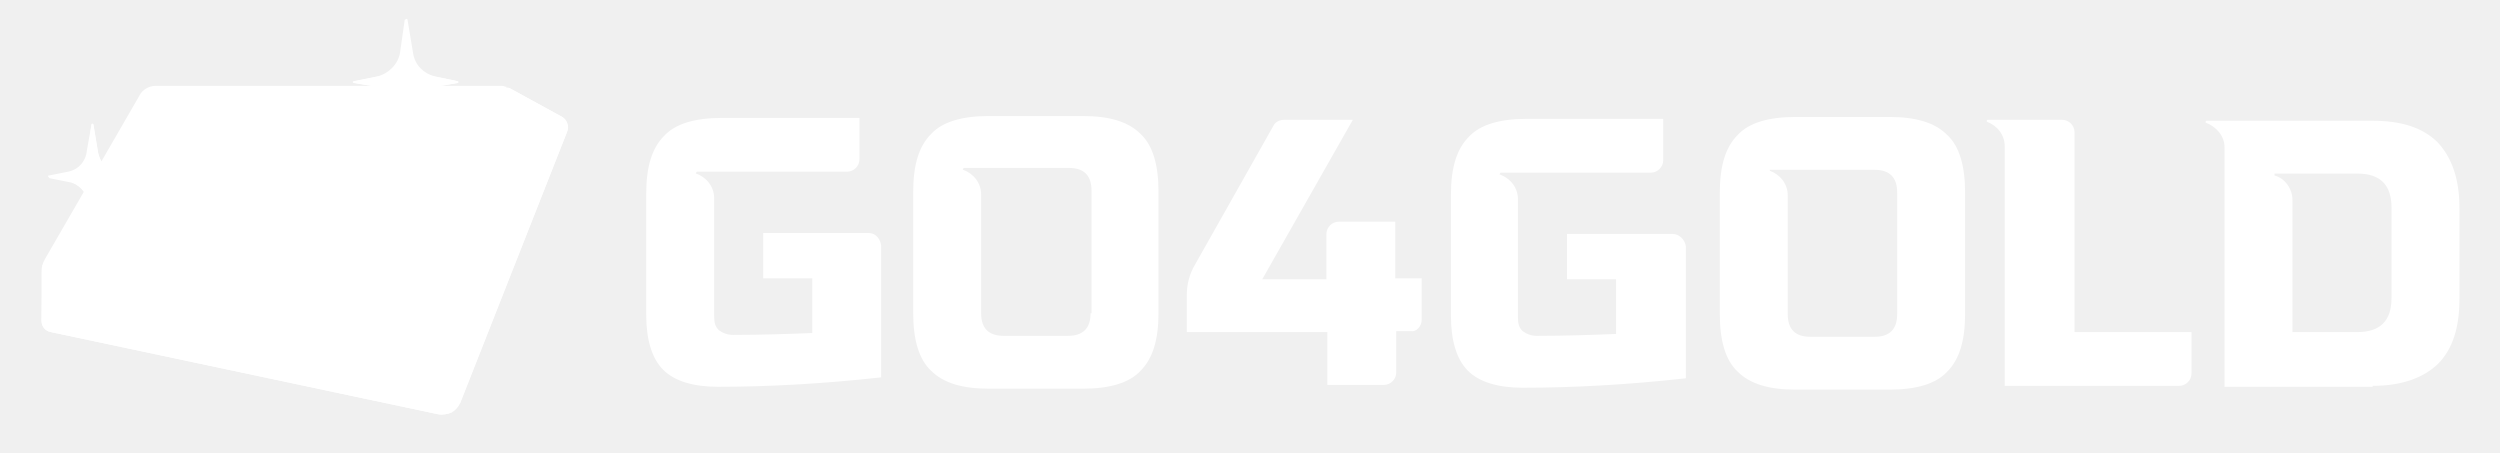
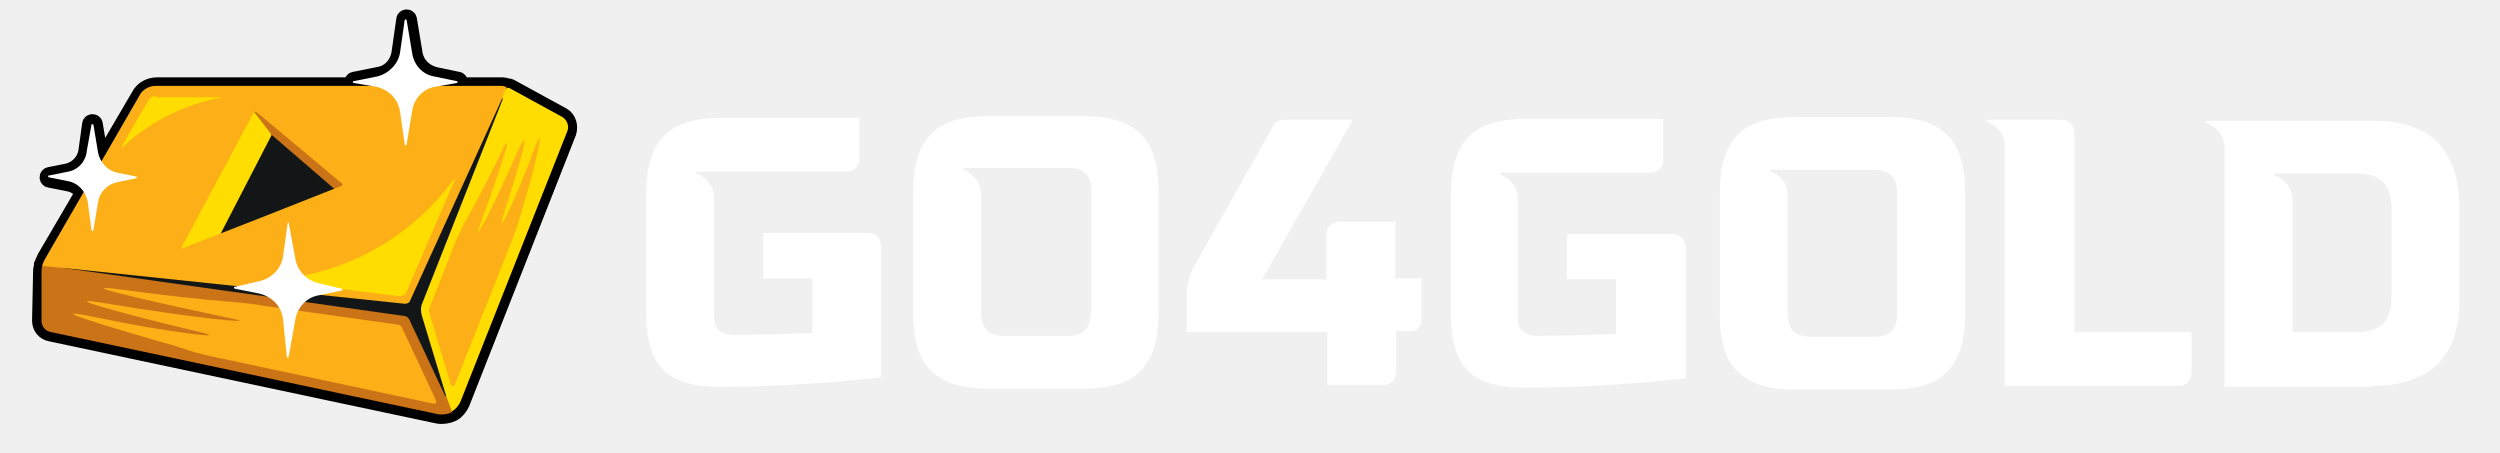
- <svg xmlns="http://www.w3.org/2000/svg" viewBox="0 0 265 48">
-   <g fill="#fff">
+ <svg xmlns="http://www.w3.org/2000/svg" viewBox="0 0 265 48" xml:space="preserve">
+   <g>
    <g>
-       <path fill="#fff" d="M182.3,33.3c0,2.8,0.6,4.9,1.9,6.1c1.3,1.3,3.3,1.9,6.1,1.9h10c2.8,0,4.9-0.6,6.1-1.9 c1.3-1.3,1.9-3.3,1.9-6.1V20.4c0-2.8-0.6-4.9-1.9-6.1c-1.3-1.3-3.3-1.9-6.1-1.9h-10c-2.8,0-4.9,0.6-6.1,1.9 c-1.3,1.3-1.9,3.3-1.9,6.1V33.3z M187.6,18h4.3h0.7h6.1c1.6,0,2.4,0.8,2.4,2.4v12.9c0,1.6-0.8,2.4-2.4,2.4h-6.8 c-1.6,0-2.4-0.8-2.4-2.4V20.7c0-1.2-0.8-2.2-1.9-2.6C187.6,18.1,187.6,18.1,187.6,18C187.6,18,187.6,18,187.6,18z" />
-       <path fill="#fff" d="M251.5,40.9c3,0,5.3-0.8,6.9-2.3c1.6-1.6,2.3-3.9,2.3-6.9V22c0-3-0.8-5.3-2.3-6.9 c-1.6-1.6-3.9-2.3-6.9-2.3l-17.6,0c0,0-0.1,0-0.1,0.1c0,0,0,0.1,0,0.1c1.1,0.4,2,1.4,2,2.6v25.4H251.5z M241.1,18.4h5 c0.1,0,0.2,0,0.3,0h3.5c2.4,0,3.6,1.2,3.6,3.6v9.6c0,2.4-1.2,3.6-3.6,3.6H243v-2.4V22.5v-1.3c0-1.2-0.8-2.3-1.9-2.6 C241.1,18.5,241.1,18.5,241.1,18.4C241.1,18.4,241.1,18.4,241.1,18.4z" />
-       <path fill="#fff" d="M231,40.9c0.7,0,1.3-0.6,1.3-1.3v-4.4h-12.4V14c0-0.7-0.6-1.3-1.3-1.3l-7.9,0 c0,0-0.1,0-0.1,0.1c0,0,0,0.1,0,0.1c1.1,0.4,1.9,1.4,1.9,2.6v25.4H231z" />
-       <path fill="#fff" d="M177.3,24.8h-11.2v4.8h5.2v5.8c-2.5,0.1-5.4,0.2-8.4,0.2c-0.6,0-1.1-0.2-1.5-0.5 c-0.4-0.4-0.5-0.8-0.5-1.5V21.1c0-1.2-0.8-2.2-1.9-2.6c0,0-0.1,0,0-0.1c0,0,0-0.1,0.1-0.1h15.9c0.7,0,1.3-0.6,1.3-1.3v-4.4h-14.5 c-2.8,0-4.9,0.6-6.1,1.9c-1.3,1.3-1.9,3.3-1.9,6.1v12.9c0,2.6,0.6,4.6,1.8,5.8c1.2,1.2,3.2,1.8,5.8,1.8c5.2,0,11-0.3,17.3-1V26.1 C178.6,25.4,178,24.8,177.3,24.8z" />
-       <path fill="#fff" d="M150.7,33.9v-4.4h-2.8v-6h-6c-0.7,0-1.3,0.6-1.3,1.3v4.8h-6.8l9.6-16.9h-7.3 c-0.4,0-0.9,0.2-1.1,0.6L126.7,28c-0.6,1-0.9,2.1-0.9,3.3v3.9h14.9v5.6h6c0.7,0,1.3-0.6,1.3-1.3v-4.4h1.6 C150.1,35.2,150.7,34.6,150.7,33.9z" />
-       <path fill="#fff" d="M114.8,12.3h-10c-2.8,0-4.9,0.6-6.1,1.9c-1.3,1.3-1.9,3.3-1.9,6.1v12.9 c0,2.8,0.6,4.9,1.9,6.1c1.3,1.3,3.3,1.9,6.1,1.9h10c2.8,0,4.9-0.6,6.1-1.9c1.3-1.3,1.9-3.3,1.9-6.1V20.3c0-2.8-0.6-4.9-1.9-6.1 C119.6,12.9,117.6,12.3,114.8,12.3z M115.6,33.2c0,1.6-0.8,2.4-2.4,2.4h-6.8c-1.6,0-2.4-0.8-2.4-2.4V20.6c0-1.2-0.8-2.2-1.9-2.6 c0,0-0.1,0,0-0.1c0,0,0-0.1,0.1-0.1h4.3h0.7h6.1c1.6,0,2.4,0.8,2.4,2.4V33.2z" />
-       <path fill="#fff" d="M92.1,24.7H80.9v4.8h5.2v5.8c-2.5,0.1-5.4,0.2-8.4,0.2c-0.6,0-1.1-0.2-1.5-0.5 c-0.4-0.4-0.5-0.8-0.5-1.5V21c0-1.2-0.8-2.2-1.9-2.6c0,0-0.1,0,0-0.1c0,0,0-0.1,0.1-0.1h15.9c0.7,0,1.3-0.6,1.3-1.3v-4.4H76.5 c-2.8,0-4.9,0.6-6.1,1.9c-1.3,1.3-1.9,3.3-1.9,6.1v12.9c0,2.6,0.6,4.6,1.8,5.8c1.2,1.2,3.2,1.8,5.8,1.8c5.2,0,11-0.3,17.3-1V26 C93.3,25.3,92.8,24.7,92.1,24.7z" />
+       <path fill="#FFFFFF" d="M182.3,33.3c0,2.8,0.6,4.9,1.9,6.1c1.3,1.3,3.3,1.9,6.1,1.9h10c2.8,0,4.9-0.6,6.1-1.9 c1.3-1.3,1.9-3.3,1.9-6.1V20.4c0-2.8-0.6-4.9-1.9-6.1c-1.3-1.3-3.3-1.9-6.1-1.9h-10c-2.8,0-4.9,0.6-6.1,1.9 c-1.3,1.3-1.9,3.3-1.9,6.1V33.3z M187.6,18h4.3h0.7h6.1c1.6,0,2.4,0.8,2.4,2.4v12.9c0,1.6-0.8,2.4-2.4,2.4h-6.8 c-1.6,0-2.4-0.8-2.4-2.4V20.7c0-1.2-0.8-2.2-1.9-2.6C187.6,18.1,187.6,18.1,187.6,18C187.6,18,187.6,18,187.6,18z" />
+       <path fill="#FFFFFF" d="M251.5,40.9c3,0,5.3-0.8,6.9-2.3c1.6-1.6,2.3-3.9,2.3-6.9V22c0-3-0.8-5.3-2.3-6.9 c-1.6-1.6-3.9-2.3-6.9-2.3l-17.6,0c0,0-0.1,0-0.1,0.1c0,0,0,0.1,0,0.1c1.1,0.4,2,1.4,2,2.6v25.4H251.5z M241.1,18.4h5 c0.1,0,0.2,0,0.3,0h3.5c2.4,0,3.6,1.2,3.6,3.6v9.6c0,2.4-1.2,3.6-3.6,3.6H243v-2.4V22.5v-1.3c0-1.2-0.8-2.3-1.9-2.6 C241.1,18.5,241.1,18.5,241.1,18.4C241.1,18.4,241.1,18.4,241.1,18.4z" />
+       <path fill="#FFFFFF" d="M231,40.9c0.7,0,1.3-0.6,1.3-1.3v-4.4h-12.4V14c0-0.7-0.6-1.3-1.3-1.3l-7.9,0 c0,0-0.1,0-0.1,0.1c0,0,0,0.1,0,0.1c1.1,0.4,1.9,1.4,1.9,2.6v25.4H231z" />
+       <path fill="#FFFFFF" d="M177.3,24.8h-11.2v4.8h5.2v5.8c-2.5,0.1-5.4,0.2-8.4,0.2c-0.6,0-1.1-0.2-1.5-0.5 c-0.4-0.4-0.5-0.8-0.5-1.5V21.1c0-1.2-0.8-2.2-1.9-2.6c0,0-0.1,0,0-0.1c0,0,0-0.1,0.1-0.1h15.9c0.7,0,1.3-0.6,1.3-1.3v-4.4h-14.5 c-2.8,0-4.9,0.6-6.1,1.9c-1.3,1.3-1.9,3.3-1.9,6.1v12.9c0,2.6,0.6,4.6,1.8,5.8c1.2,1.2,3.2,1.8,5.8,1.8c5.2,0,11-0.3,17.3-1V26.1 C178.6,25.4,178,24.8,177.3,24.8z" />
+       <path fill="#FFFFFF" d="M150.7,33.9v-4.4h-2.8v-6h-6c-0.7,0-1.3,0.6-1.3,1.3v4.8h-6.8l9.6-16.9h-7.3 c-0.4,0-0.9,0.2-1.1,0.6L126.7,28c-0.6,1-0.9,2.1-0.9,3.3v3.9h14.9v5.6h6c0.7,0,1.3-0.6,1.3-1.3v-4.4h1.6 C150.1,35.2,150.7,34.6,150.7,33.9z" />
+       <path fill="#FFFFFF" d="M114.8,12.3h-10c-2.8,0-4.9,0.6-6.1,1.9c-1.3,1.3-1.9,3.3-1.9,6.1v12.9 c0,2.8,0.6,4.9,1.9,6.1c1.3,1.3,3.3,1.9,6.1,1.9h10c2.8,0,4.9-0.6,6.1-1.9c1.3-1.3,1.9-3.3,1.9-6.1V20.3c0-2.8-0.6-4.9-1.9-6.1 C119.6,12.9,117.6,12.3,114.8,12.3z M115.6,33.2c0,1.6-0.8,2.4-2.4,2.4h-6.8c-1.6,0-2.4-0.8-2.4-2.4V20.6c0-1.2-0.8-2.2-1.9-2.6 c0,0-0.1,0,0-0.1c0,0,0-0.1,0.1-0.1h4.3h0.7h6.1c1.6,0,2.4,0.8,2.4,2.4V33.2z" />
+       <path fill="#FFFFFF" d="M92.1,24.7H80.9v4.8h5.2v5.8c-2.5,0.1-5.4,0.2-8.4,0.2c-0.6,0-1.1-0.2-1.5-0.5 c-0.4-0.4-0.5-0.8-0.5-1.5V21c0-1.2-0.8-2.2-1.9-2.6c0,0-0.1,0,0-0.1c0,0,0-0.1,0.1-0.1h15.9c0.7,0,1.3-0.6,1.3-1.3v-4.4H76.5 c-2.8,0-4.9,0.6-6.1,1.9c-1.3,1.3-1.9,3.3-1.9,6.1v12.9c0,2.6,0.6,4.6,1.8,5.8c1.2,1.2,3.2,1.8,5.8,1.8c5.2,0,11-0.3,17.3-1V26 C93.3,25.3,92.8,24.7,92.1,24.7z" />
    </g>
    <g>
-       <path fill="#fff" d="M59.6,12.4l-5.3-2.9c-0.2-0.1-0.3-0.2-0.5-0.2c-0.2,0-0.3-0.1-0.5-0.1l-7.3,0 c0.1,0,0.1,0,0.2,0l2.3-0.4c0,0,0.1,0,0.1-0.1c0,0,0-0.1-0.1-0.1l-2.4-0.5c-1.2-0.3-2.1-1.2-2.3-2.4l-0.6-3.6c0,0,0-0.1-0.1-0.1 c0,0-0.1,0-0.1,0.1l-0.5,3.5c-0.2,1.3-1.1,2.3-2.4,2.5l-2.5,0.5c0,0-0.1,0-0.1,0.1c0,0,0,0.1,0.1,0.1L40,9.2c0.1,0,0.1,0,0.2,0 l-23.6,0c-0.7,0-1.4,0.4-1.7,1l-4.1,7c-0.2-0.3-0.3-0.6-0.4-1l-0.5-3c0,0,0-0.1-0.1-0.1c0,0-0.1,0-0.1,0.1l-0.4,2.9 c-0.2,1.1-1,1.9-2,2.2l-2,0.4c0,0-0.1,0-0.1,0.1c0,0,0,0.1,0.1,0.1l2,0.4c0.7,0.1,1.3,0.6,1.7,1.1l-4.1,7 c-0.1,0.2-0.2,0.5-0.3,0.7l0,0c0,0,0,0,0,0c0,0,0,0,0,0.1l0,0c-0.1,0.3-0.1,0.6-0.1,0.9L4.4,34c0,0.6,0.4,1.1,1,1.2l41,8.7 c0.5,0.1,1.1,0,1.5-0.2c0,0,0,0,0,0c0.4-0.2,0.7-0.6,0.9-1L60.1,14C60.3,13.4,60.1,12.7,59.6,12.4z" />
+       <path fill="#121617" stroke="#000" stroke-width="2" stroke-miterlimit="10" d="M59.6,12.4l-5.3-2.9c-0.2-0.1-0.3-0.2-0.5-0.2c-0.2,0-0.3-0.1-0.5-0.1l-7.3,0 c0.1,0,0.1,0,0.2,0l2.3-0.4c0,0,0.1,0,0.1-0.1c0,0,0-0.1-0.1-0.1l-2.4-0.5c-1.2-0.3-2.1-1.2-2.3-2.4l-0.6-3.6c0,0,0-0.1-0.1-0.1 c0,0-0.1,0-0.1,0.1l-0.5,3.5c-0.2,1.3-1.1,2.3-2.4,2.5l-2.5,0.5c0,0-0.1,0-0.1,0.1c0,0,0,0.1,0.1,0.1L40,9.2c0.1,0,0.1,0,0.2,0 l-23.6,0c-0.7,0-1.4,0.4-1.7,1l-4.1,7c-0.2-0.3-0.3-0.6-0.4-1l-0.5-3c0,0,0-0.1-0.1-0.1c0,0-0.1,0-0.1,0.1l-0.4,2.9 c-0.2,1.1-1,1.9-2,2.2l-2,0.4c0,0-0.1,0-0.1,0.1c0,0,0,0.1,0.1,0.1l2,0.4c0.7,0.1,1.3,0.6,1.7,1.1l-4.1,7 c-0.1,0.2-0.2,0.5-0.3,0.7l0,0c0,0,0,0,0,0c0,0,0,0,0,0.1l0,0c-0.1,0.3-0.1,0.6-0.1,0.9L4.4,34c0,0.6,0.4,1.1,1,1.2l41,8.7 c0.5,0.1,1.1,0,1.5-0.2c0,0,0,0,0,0c0.4-0.2,0.7-0.6,0.9-1L60.1,14C60.3,13.4,60.1,12.7,59.6,12.4z" />
      <g>
        <g>
-           <path fill="#fff" d="M47.2,42l-3.8-8.1c-0.1-0.2-0.3-0.4-0.5-0.4L6.7,28.4L6,26.9l-1.5,1.2 c-0.1,0.3-0.1,0.6-0.1,1L4.4,34c0,0.6,0.4,1.1,1,1.2l41,8.7c0.5,0.1,1.1,0,1.5-0.2c0,0,0.5-1.7,0.5-1.8L47.2,42z" />
-           <path fill="#fff" d="M59.6,12.4l-5.3-2.9c-0.2-0.1-0.3-0.2-0.5-0.2l-0.9,0.5l0.4,0.7l-8.6,21.8 c-0.1,0.3-0.1,0.7,0,1.1l2.6,8.6l0.6,1.6c0.4-0.2,0.7-0.6,0.9-1L60.1,14C60.4,13.4,60.1,12.7,59.6,12.4z" />
+           <path fill="#CB7317" d="M47.2,42l-3.8-8.1c-0.1-0.2-0.3-0.4-0.5-0.4L6.7,28.4L6,26.9l-1.5,1.2 c-0.1,0.3-0.1,0.6-0.1,1L4.4,34c0,0.6,0.4,1.1,1,1.2l41,8.7c0.5,0.1,1.1,0,1.5-0.2c0,0,0.5-1.7,0.5-1.8L47.2,42z" />
+           <path fill="#FFDD00" d="M59.6,12.4l-5.3-2.9c-0.2-0.1-0.3-0.2-0.5-0.2l-0.9,0.5l0.4,0.7l-8.6,21.8 c-0.1,0.3-0.1,0.7,0,1.1l2.6,8.6l0.6,1.6c0.4-0.2,0.7-0.6,0.9-1L60.1,14C60.4,13.4,60.1,12.7,59.6,12.4z" />
          <g>
-             <polygon fill="#fff" points="27.3,11 28.8,14.3 21.2,29 18.9,26.4 " />
+             <polygon fill="#FFDD00" points="27.3,11 28.8,14.3 21.2,29 18.9,26.4 " />
          </g>
          <g>
-             <polygon fill="#fff" points="35.8,15.9 38.2,22.4 28.8,14.3 26.8,11.7 " />
+             <polygon fill="#CB7317" points="35.8,15.9 38.2,22.4 28.8,14.3 26.8,11.7 " />
          </g>
-           <path fill="#fff" d="M6.7,28.4l36.2,3.8c0.3,0,0.5-0.1,0.6-0.4l9.7-21.3l0,0l0.5-1.3c-0.2,0-0.3-0.1-0.5-0.1 l-36.7,0c-0.7,0-1.4,0.4-1.7,1L4.8,27.4c-0.1,0.2-0.3,0.5-0.3,0.8L6.7,28.4L6.7,28.4z M19.2,26.3l7.7-14.4c0,0,0,0,0.1-0.1 c0,0,0.1,0,0.1,0l9.2,7.7c0,0,0,0.1,0,0.1c0,0,0,0.1-0.1,0.1l-8.6,3.4l-8.2,3.2c0,0-0.1,0-0.1,0C19.2,26.4,19.2,26.4,19.2,26.3z " />
-           <path fill="#fff" d="M30.5,29.5c-0.4,0.1-0.7,0.1-1.1,0.1c-0.1,0-0.1,0.1-0.1,0.1c0,0.1,0.1,0.1,0.1,0.1 l12.9,1.6c0.4,0,0.7-0.2,0.8-0.5l5.1-11.8c0,0,0-0.1,0-0.1c0,0-0.1,0-0.1,0C44,24.6,37.8,28.5,30.5,29.5z" />
-           <path fill="#fff" d="M16.4,10.2c-0.3,0-0.6,0.2-0.7,0.5l-2.8,4.8c0,0,0,0.1,0,0.1c0,0,0.1,0,0.1,0 c2.9-2.7,6.6-4.6,10.7-5.3c0,0,0,0,0,0c0,0,0,0,0,0l-7.1,0C16.5,10.2,16.5,10.2,16.4,10.2z" />
-           <path fill="#fff" d="M56.3,16.7c-1.5,4-3.7,8.7-3,6.3c1.2-3.7,3.5-11.2,1.5-6.8c-2.4,5.5-4.7,9.9-4,7.9 c1.2-3.3,4.3-12.1,2.3-7.9c-1.3,2.8-3,5.9-3.9,7.5c-0.3,0.6-0.6,1.3-0.9,1.9l-2.8,7.1c0,0.1-0.1,0.3,0,0.4l2.3,7.7 c0,0.1,0.1,0.1,0.2,0.1c0.1,0,0.2,0,0.2-0.1l6.1-15.4c0.4-1,0.7-2,1-3c0.1-0.4,0.2-0.9,0.4-1.4C56.3,19.2,58.4,10.9,56.3,16.7z" />
-           <path fill="#fff" d="M12.9,30.7c-6.8-0.9,6.6,2,11.8,3.1c3,0.6-4.3-0.1-13.2-1.6c-7.1-1.2,4.1,1.7,9.7,3 c3.7,0.9-4-0.1-10.2-1.4c-9-1.9,3.2,1.6,5.9,2.4c1.2,0.3,2.3,0.7,3.3,1c0.9,0.3,1.9,0.5,2.8,0.7l23,4.9c0.1,0,0.1,0,0.2-0.1 c0-0.1,0.1-0.1,0-0.2l0-0.1l-3.6-7.7c-0.1-0.2-0.3-0.3-0.5-0.3l-14.2-2c-1.1-0.2-2.2-0.3-3.3-0.4C21.9,31.8,17.2,31.3,12.9,30.7 z" />
+           <path fill="#FCAF17" d="M6.7,28.4l36.2,3.8c0.3,0,0.5-0.1,0.6-0.4l9.7-21.3l0,0l0.5-1.3c-0.2,0-0.3-0.1-0.5-0.1 l-36.7,0c-0.7,0-1.4,0.4-1.7,1L4.8,27.4c-0.1,0.2-0.3,0.5-0.3,0.8L6.7,28.4L6.7,28.4z M19.2,26.3l7.7-14.4c0,0,0,0,0.1-0.1 c0,0,0.1,0,0.1,0l9.2,7.7c0,0,0,0.1,0,0.1c0,0,0,0.1-0.1,0.1l-8.6,3.4l-8.2,3.2c0,0-0.1,0-0.1,0C19.2,26.4,19.2,26.4,19.2,26.3z " />
+           <path fill="#FFDD00" d="M30.5,29.5c-0.4,0.1-0.7,0.1-1.1,0.1c-0.1,0-0.1,0.1-0.1,0.1c0,0.1,0.1,0.1,0.1,0.1 l12.9,1.6c0.4,0,0.7-0.2,0.8-0.5l5.1-11.8c0,0,0-0.1,0-0.1c0,0-0.1,0-0.1,0C44,24.6,37.8,28.5,30.5,29.5z" />
+           <path fill="#FFDD00" d="M16.4,10.2c-0.3,0-0.6,0.2-0.7,0.5l-2.8,4.8c0,0,0,0.1,0,0.1c0,0,0.1,0,0.1,0 c2.9-2.7,6.6-4.6,10.7-5.3c0,0,0,0,0,0c0,0,0,0,0,0l-7.1,0C16.5,10.2,16.5,10.2,16.4,10.2z" />
+           <path fill="#FCAF17" d="M56.3,16.7c-1.5,4-3.7,8.7-3,6.3c1.2-3.7,3.5-11.2,1.5-6.8c-2.4,5.5-4.7,9.9-4,7.9 c1.2-3.3,4.3-12.1,2.3-7.9c-1.3,2.8-3,5.9-3.9,7.5c-0.3,0.6-0.6,1.3-0.9,1.9l-2.8,7.1c0,0.1-0.1,0.3,0,0.4l2.3,7.7 c0,0.1,0.1,0.1,0.2,0.1c0.1,0,0.2,0,0.2-0.1l6.1-15.4c0.4-1,0.7-2,1-3c0.1-0.4,0.2-0.9,0.4-1.4C56.3,19.2,58.4,10.9,56.3,16.7z" />
+           <path fill="#FCAF17" d="M12.9,30.7c-6.8-0.9,6.6,2,11.8,3.1c3,0.6-4.3-0.1-13.2-1.6c-7.1-1.2,4.1,1.7,9.7,3 c3.7,0.9-4-0.1-10.2-1.4c-9-1.9,3.2,1.6,5.9,2.4c1.2,0.3,2.3,0.7,3.3,1c0.9,0.3,1.9,0.5,2.8,0.7l23,4.9c0.1,0,0.1,0,0.2-0.1 c0-0.1,0.1-0.1,0-0.2l0-0.1l-3.6-7.7c-0.1-0.2-0.3-0.3-0.5-0.3l-14.2-2c-1.1-0.2-2.2-0.3-3.3-0.4C21.9,31.8,17.2,31.3,12.9,30.7 z" />
        </g>
        <g>
-           <path fill="#fff" d="M9.7,13.2C9.7,13.2,9.7,13.2,9.7,13.2c0.1-0.1,0.1,0,0.2,0l0.5,3c0.2,1,1,1.9,2,2.1l2,0.4 c0,0,0.1,0,0.1,0.1c0,0,0,0.1-0.1,0.1l-1.9,0.4c-1.1,0.2-1.9,1-2.1,2.1l-0.5,3c0,0,0,0.1-0.1,0.1c0,0-0.1,0-0.1-0.1l-0.4-3 c-0.2-1.1-1-2-2.1-2.2l-2-0.4c0,0-0.1,0-0.1-0.1s0-0.1,0.1-0.1l2-0.4c1.1-0.2,1.9-1.1,2-2.2L9.7,13.2z" />
-           <path fill="#fff" d="M42.9,2.1C43,2,43,2,42.9,2.1c0.1-0.1,0.1,0,0.2,0l0.6,3.6c0.2,1.2,1.1,2.2,2.3,2.4l2.4,0.5 c0,0,0.1,0,0.1,0.1c0,0,0,0.1-0.1,0.1l-2.3,0.4c-1.2,0.2-2.2,1.2-2.4,2.5l-0.6,3.6c0,0,0,0.1-0.1,0.1c0,0-0.1,0-0.1-0.1 l-0.5-3.5c-0.2-1.3-1.2-2.3-2.5-2.6l-2.4-0.4c0,0-0.1,0-0.1-0.1c0,0,0-0.1,0.1-0.1l2.5-0.5c1.2-0.3,2.2-1.3,2.4-2.5L42.9,2.1z" />
-           <path fill="#fff" d="M30.5,23.6C30.6,23.6,30.6,23.5,30.5,23.6c0.1-0.1,0.1,0,0.1,0l0.7,3.8 c0.2,1.3,1.2,2.3,2.4,2.6l2.5,0.6c0,0,0.1,0,0.1,0.1c0,0,0,0.1-0.1,0.1l-2.4,0.5c-1.3,0.2-2.3,1.3-2.5,2.6l-0.7,3.9 c0,0,0,0.1-0.1,0.1c0,0-0.1,0-0.1-0.1L30,33.8c-0.2-1.4-1.2-2.4-2.6-2.7l-2.5-0.5c0,0-0.1,0-0.1-0.1c0,0,0-0.1,0.1-0.1l2.6-0.6 c1.3-0.3,2.3-1.3,2.5-2.6L30.5,23.6z" />
+           <path fill="#FFFFFF" d="M9.7,13.2C9.7,13.2,9.7,13.2,9.7,13.2c0.1-0.1,0.1,0,0.2,0l0.5,3c0.2,1,1,1.9,2,2.1l2,0.4 c0,0,0.1,0,0.1,0.1c0,0,0,0.1-0.1,0.1l-1.9,0.4c-1.1,0.2-1.9,1-2.1,2.1l-0.5,3c0,0,0,0.1-0.1,0.1c0,0-0.1,0-0.1-0.1l-0.4-3 c-0.2-1.1-1-2-2.1-2.2l-2-0.4c0,0-0.1,0-0.1-0.1s0-0.1,0.1-0.1l2-0.4c1.1-0.2,1.9-1.1,2-2.2L9.7,13.2z" />
+           <path fill="#FFFFFF" d="M42.9,2.1C43,2,43,2,42.9,2.1c0.1-0.1,0.1,0,0.2,0l0.6,3.6c0.2,1.2,1.1,2.2,2.3,2.4l2.4,0.5 c0,0,0.1,0,0.1,0.1c0,0,0,0.1-0.1,0.1l-2.3,0.4c-1.2,0.2-2.2,1.2-2.4,2.5l-0.6,3.6c0,0,0,0.1-0.1,0.1c0,0-0.1,0-0.1-0.1 l-0.5-3.5c-0.2-1.3-1.2-2.3-2.5-2.6l-2.4-0.4c0,0-0.1,0-0.1-0.1c0,0,0-0.1,0.1-0.1l2.5-0.5c1.2-0.3,2.2-1.3,2.4-2.5L42.9,2.1z" />
+           <path fill="#FFFFFF" d="M30.5,23.6C30.6,23.6,30.6,23.5,30.5,23.6c0.1-0.1,0.1,0,0.1,0l0.7,3.8 c0.2,1.3,1.2,2.3,2.4,2.6l2.5,0.6c0,0,0.1,0,0.1,0.1c0,0,0,0.1-0.1,0.1l-2.4,0.5c-1.3,0.2-2.3,1.3-2.5,2.6l-0.7,3.9 c0,0,0,0.1-0.1,0.1c0,0-0.1,0-0.1-0.1L30,33.8c-0.2-1.4-1.2-2.4-2.6-2.7l-2.5-0.5c0,0-0.1,0-0.1-0.1c0,0,0-0.1,0.1-0.1l2.6-0.6 c1.3-0.3,2.3-1.3,2.5-2.6L30.5,23.6z" />
        </g>
      </g>
    </g>
  </g>
</svg>
